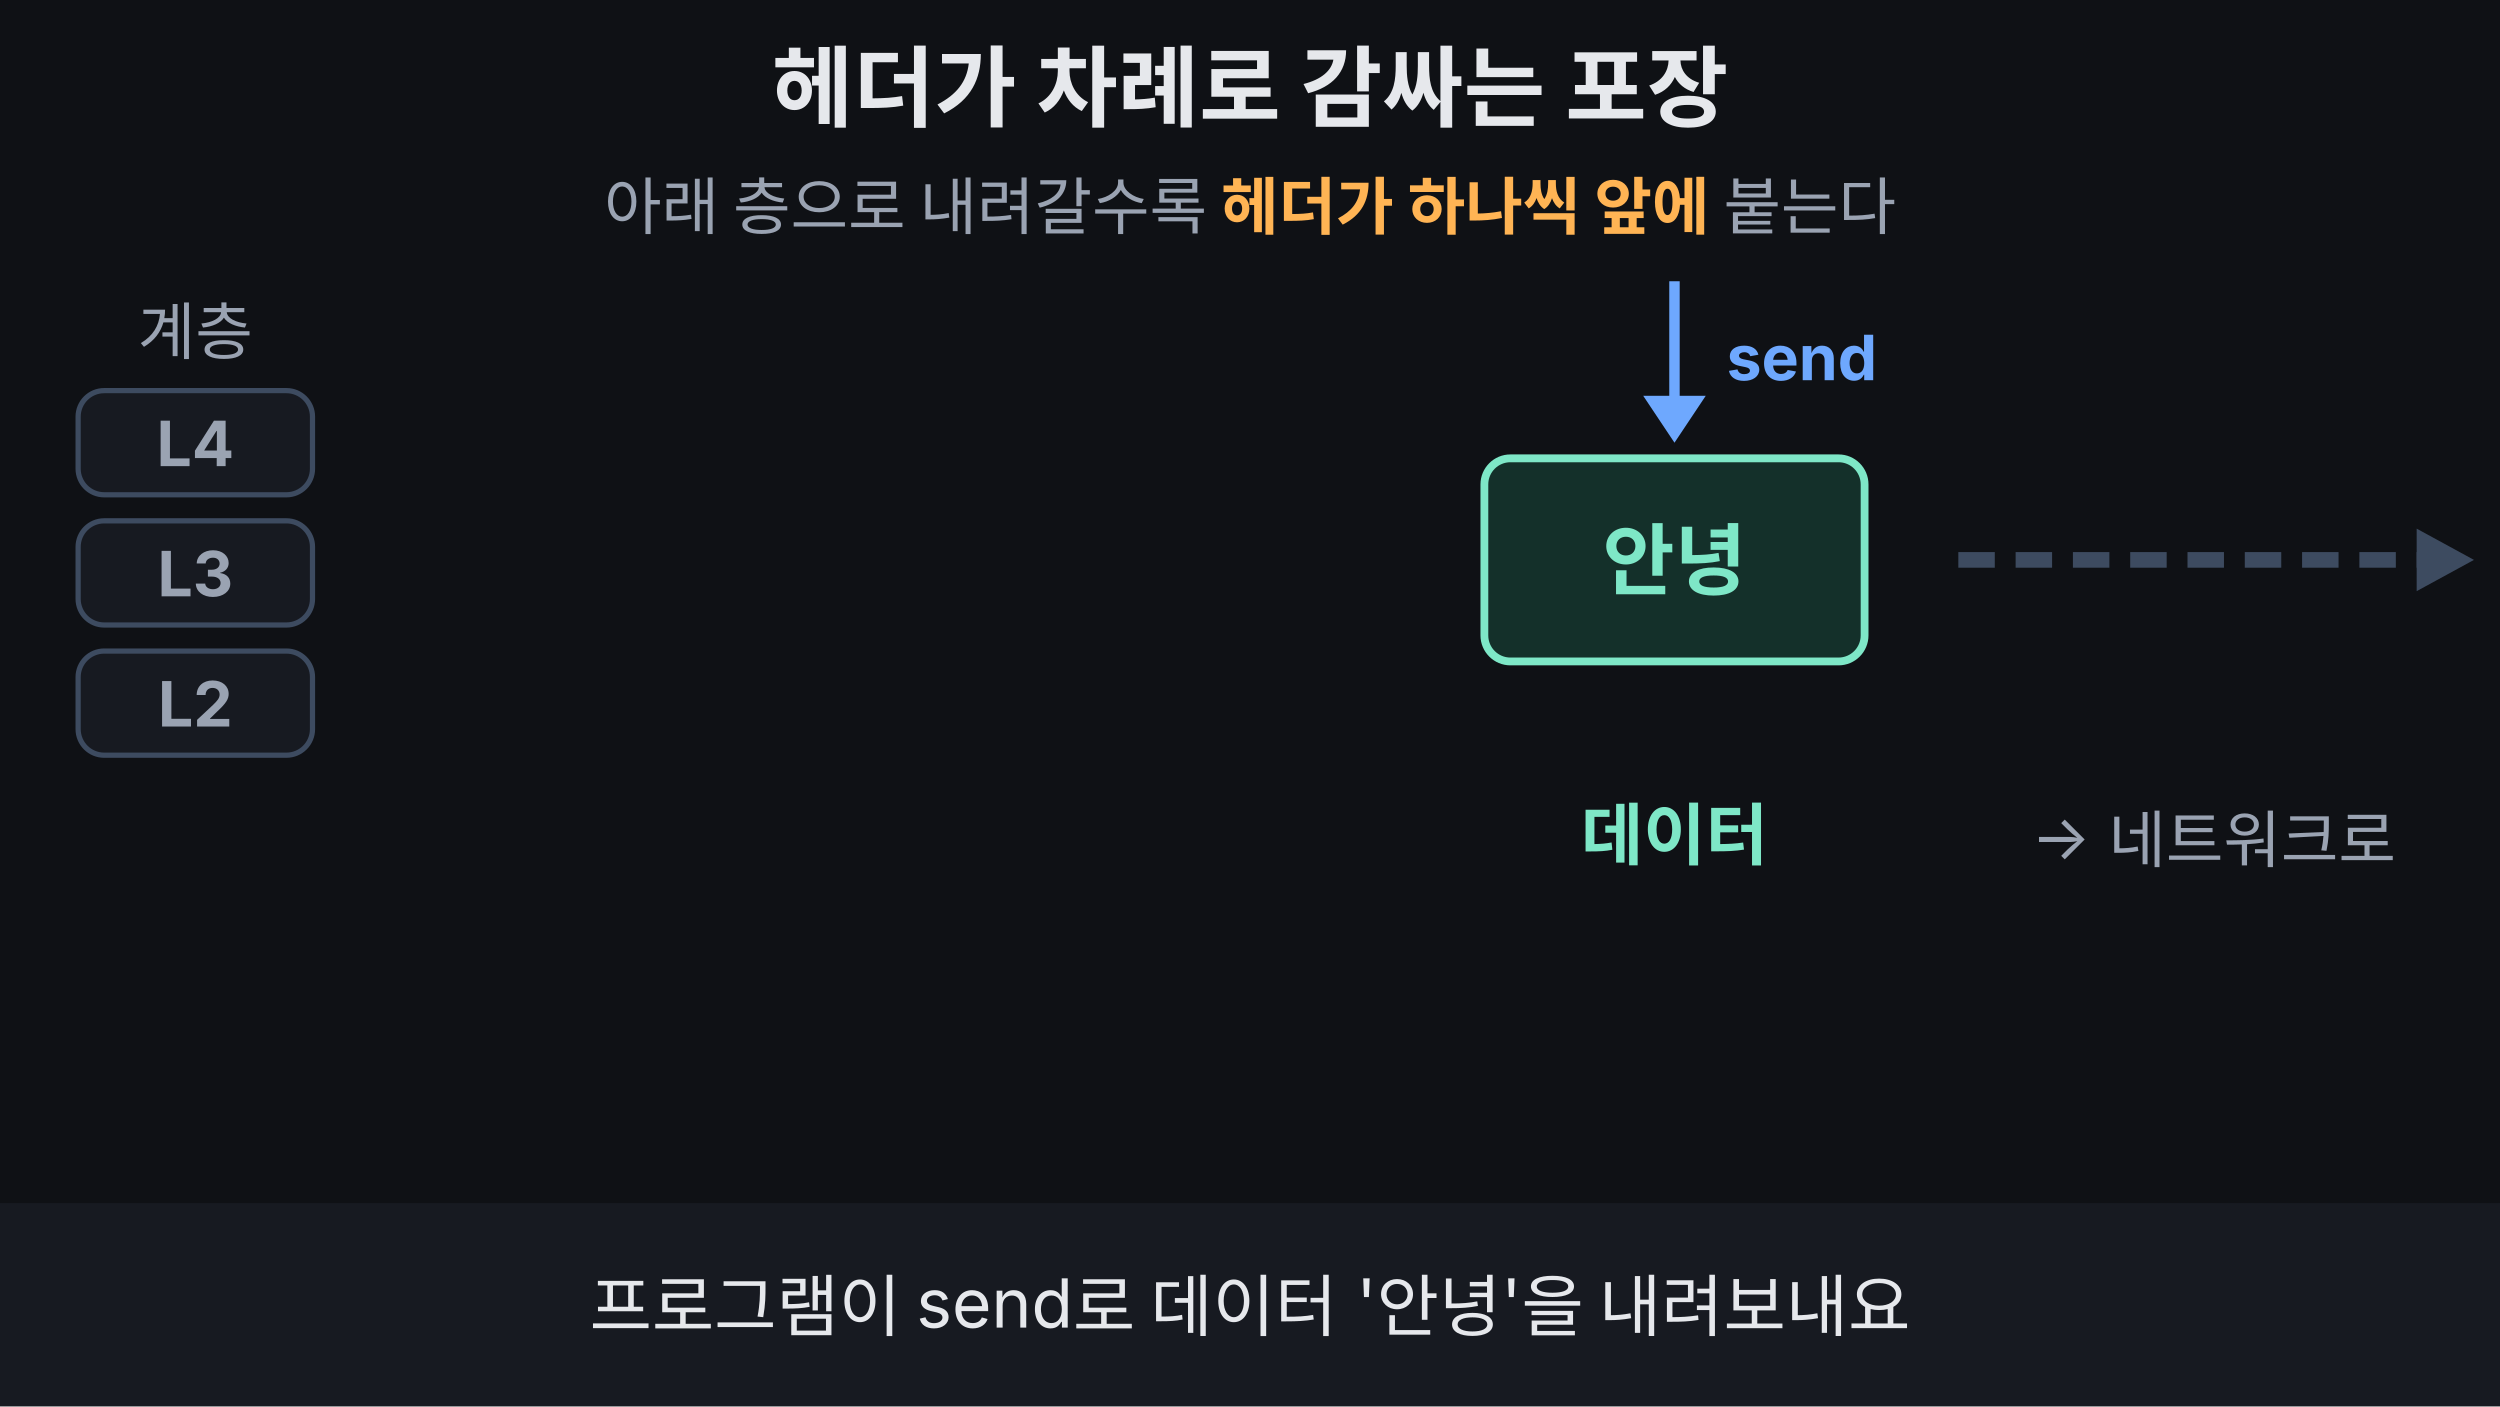
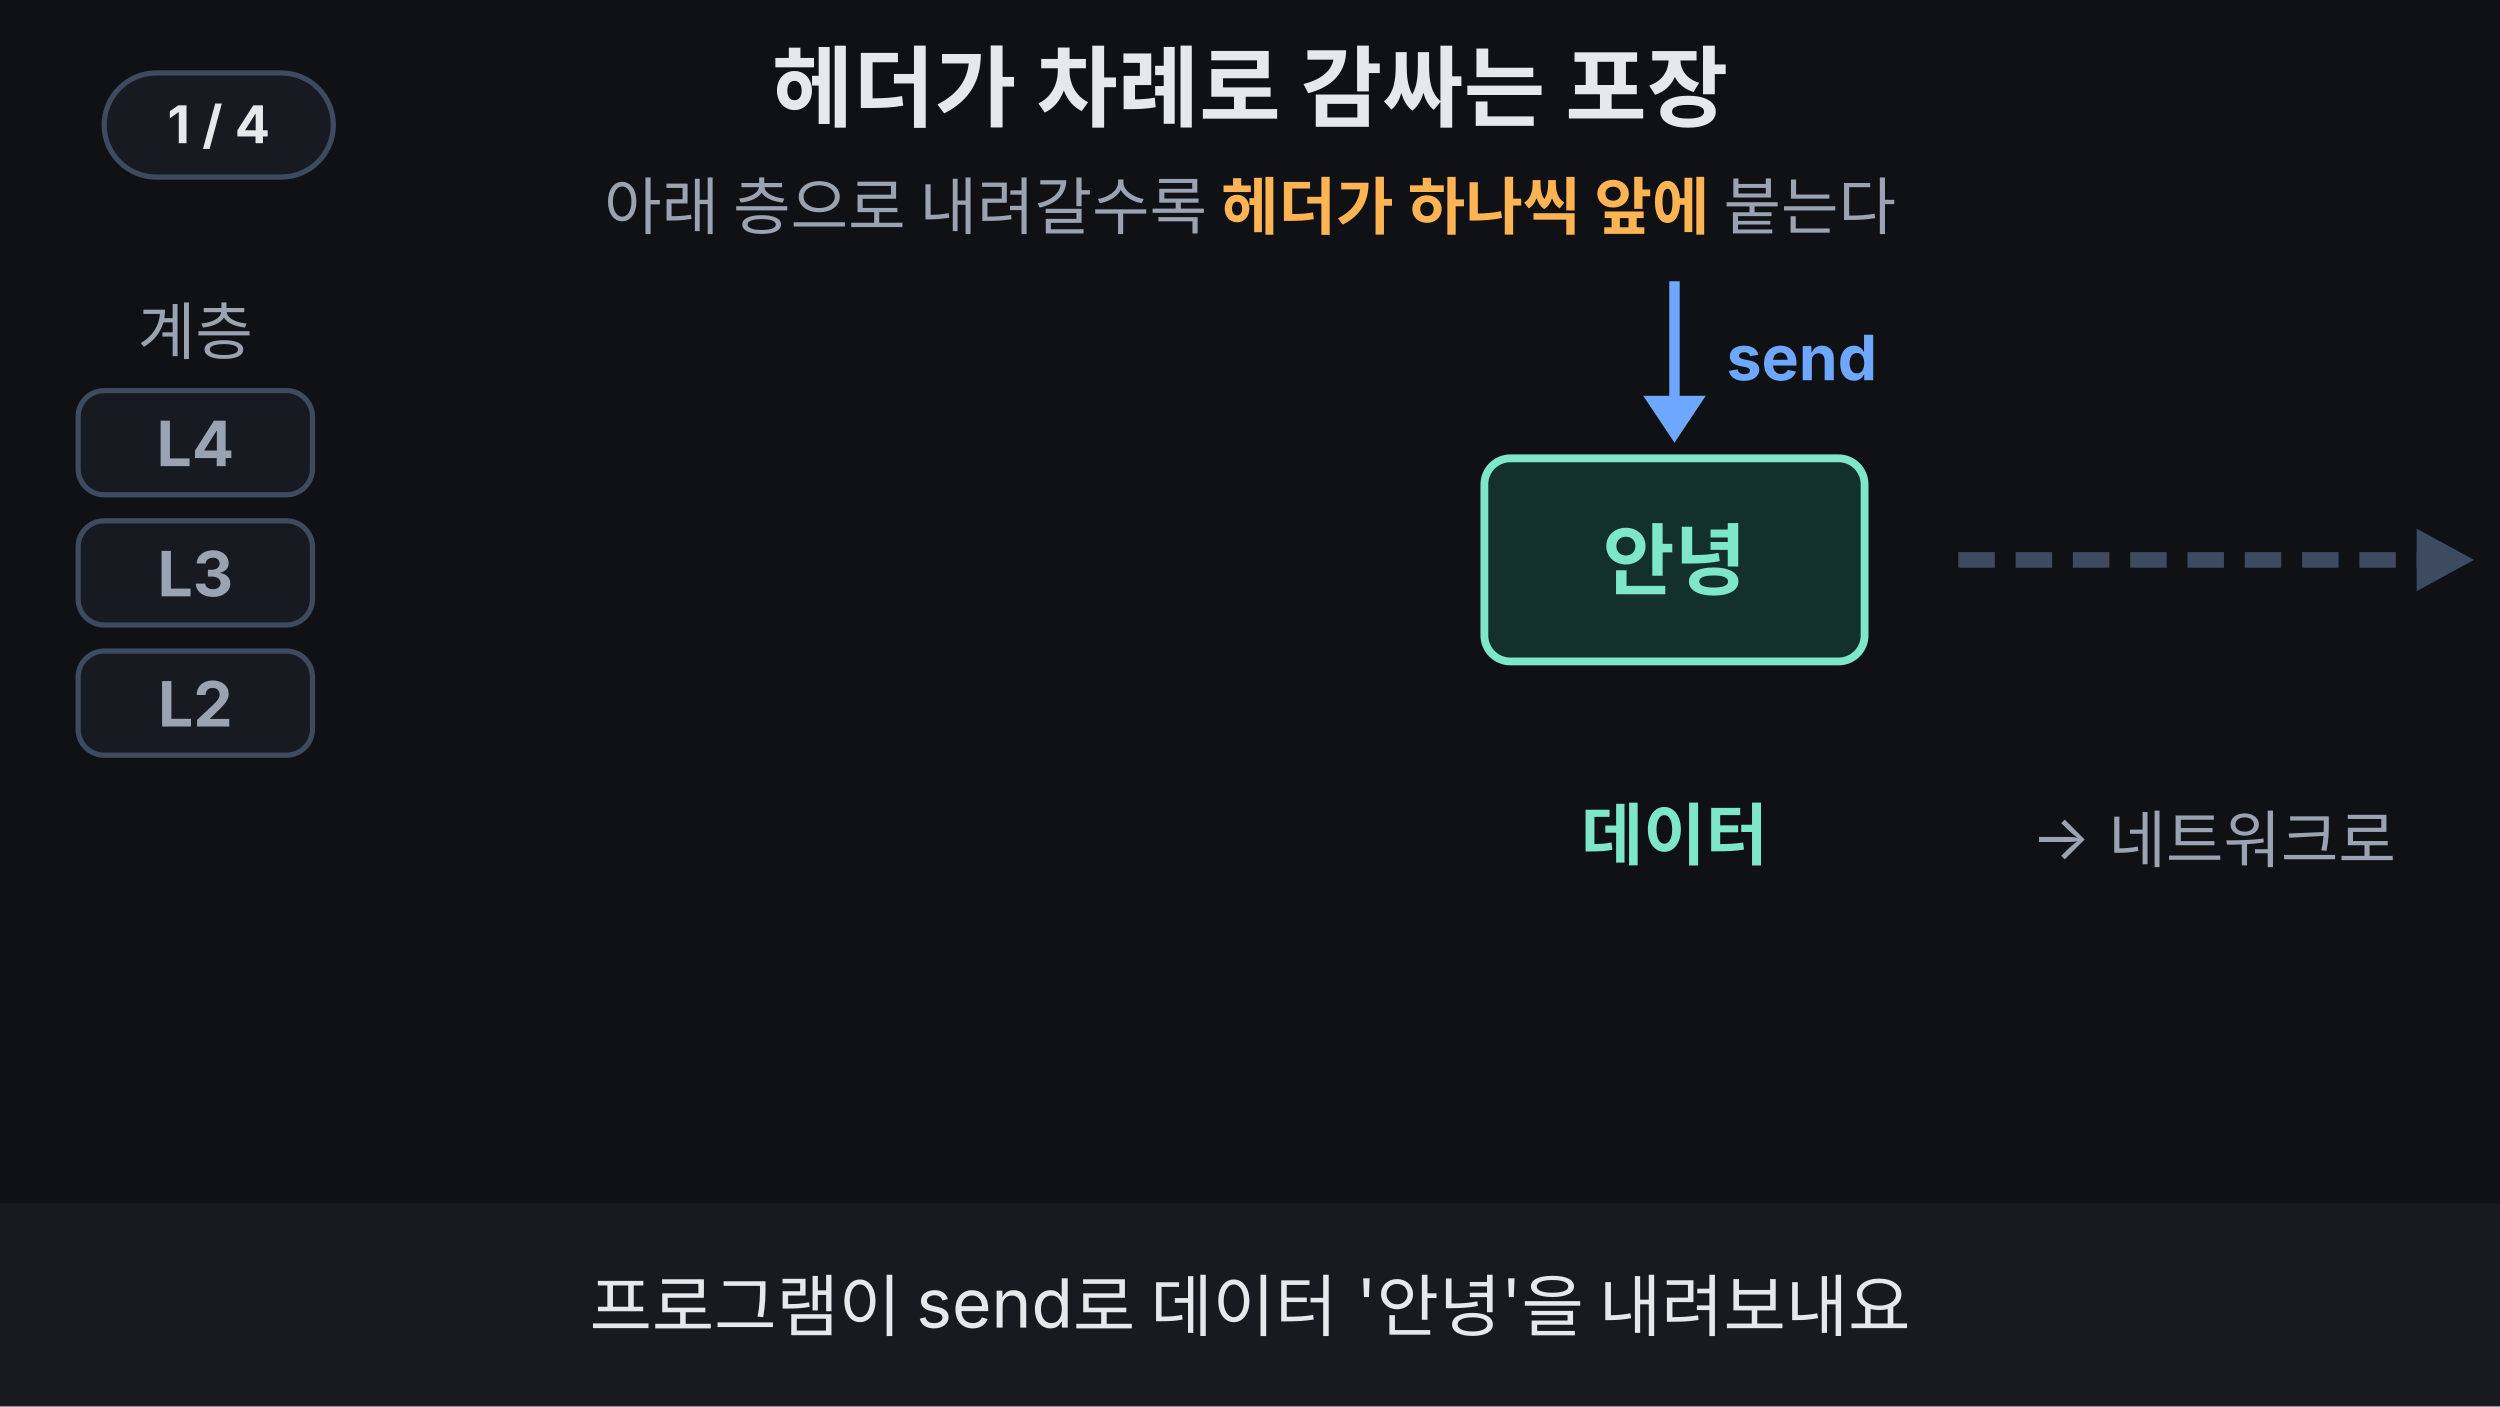
<svg xmlns="http://www.w3.org/2000/svg" viewBox="0 0 960 540" width="960" height="540" font-family="-apple-system,'Apple SD Gothic Neo','Segoe UI',sans-serif">
  <rect width="960" height="540" fill="#0f1115" />
  <text x="480" y="46" font-size="34" font-weight="700" fill="#e6e8ec" text-anchor="middle">헤더가 차례로 감싸는 포장</text>
  <text x="480" y="88" font-size="24" fill="#9aa3b2" text-anchor="middle">아래 층으로 내려갈수록 <tspan fill="#ffb454" font-weight="700">헤더가 하나씩 앞에</tspan> 붙는다</text>
  <text x="75" y="136" font-size="24" fill="#9aa3b2" text-anchor="middle">계층</text>
  <g font-size="24" font-weight="700" text-anchor="middle">
    <rect x="30" y="150" width="90" height="40" rx="10" fill="#171a21" stroke="#3d4b60" stroke-width="2" />
    <rect x="30" y="150" width="90" height="40" rx="10" fill="#7ee7c7" opacity="0">
-       <animate attributeName="opacity" values="0;0;1;1;0.25;0.25;0" keyTimes="0;0.2;0.23;0.35;0.38;0.95;1" dur="10s" repeatCount="indefinite" />
+       <animate attributeName="opacity" values="0;0;1;1;0.25;0.25;0" keyTimes="0;0.2;0.23;0.35;0.38;0.95;1" dur="14s" repeatCount="indefinite" />
    </rect>
    <text x="75" y="179" fill="#9aa3b2">L4
- <animate attributeName="fill" values="#9aa3b2;#9aa3b2;#0f1115;#0f1115;#7ee7c7;#7ee7c7;#9aa3b2" keyTimes="0;0.2;0.23;0.35;0.38;0.95;1" dur="10s" repeatCount="indefinite" />
+ <animate attributeName="fill" values="#9aa3b2;#9aa3b2;#0f1115;#0f1115;#7ee7c7;#7ee7c7;#9aa3b2" keyTimes="0;0.2;0.23;0.35;0.38;0.95;1" dur="14s" repeatCount="indefinite" />
    </text>
    <rect x="30" y="200" width="90" height="40" rx="10" fill="#171a21" stroke="#3d4b60" stroke-width="2" />
    <rect x="30" y="200" width="90" height="40" rx="10" fill="#7ee7c7" opacity="0">
-       <animate attributeName="opacity" values="0;0;1;1;0.25;0.25;0" keyTimes="0;0.35;0.38;0.5;0.53;0.95;1" dur="10s" repeatCount="indefinite" />
+       <animate attributeName="opacity" values="0;0;1;1;0.25;0.25;0" keyTimes="0;0.35;0.38;0.5;0.53;0.95;1" dur="14s" repeatCount="indefinite" />
    </rect>
    <text x="75" y="229" fill="#9aa3b2">L3
- <animate attributeName="fill" values="#9aa3b2;#9aa3b2;#0f1115;#0f1115;#7ee7c7;#7ee7c7;#9aa3b2" keyTimes="0;0.35;0.38;0.5;0.53;0.95;1" dur="10s" repeatCount="indefinite" />
+ <animate attributeName="fill" values="#9aa3b2;#9aa3b2;#0f1115;#0f1115;#7ee7c7;#7ee7c7;#9aa3b2" keyTimes="0;0.35;0.38;0.5;0.53;0.95;1" dur="14s" repeatCount="indefinite" />
    </text>
    <rect x="30" y="250" width="90" height="40" rx="10" fill="#171a21" stroke="#3d4b60" stroke-width="2" />
    <rect x="30" y="250" width="90" height="40" rx="10" fill="#7ee7c7" opacity="0">
-       <animate attributeName="opacity" values="0;0;1;1;0.25;0.25;0" keyTimes="0;0.5;0.53;0.8;0.83;0.95;1" dur="10s" repeatCount="indefinite" />
+       <animate attributeName="opacity" values="0;0;1;1;0.25;0.25;0" keyTimes="0;0.5;0.53;0.8;0.83;0.95;1" dur="14s" repeatCount="indefinite" />
    </rect>
    <text x="75" y="279" fill="#9aa3b2">L2
- <animate attributeName="fill" values="#9aa3b2;#9aa3b2;#0f1115;#0f1115;#7ee7c7;#7ee7c7;#9aa3b2" keyTimes="0;0.5;0.53;0.8;0.83;0.95;1" dur="10s" repeatCount="indefinite" />
+ <animate attributeName="fill" values="#9aa3b2;#9aa3b2;#0f1115;#0f1115;#7ee7c7;#7ee7c7;#9aa3b2" keyTimes="0;0.5;0.53;0.8;0.83;0.95;1" dur="14s" repeatCount="indefinite" />
    </text>
  </g>
  <g>
-     <animateTransform attributeName="transform" type="translate" values="0 -14;0 0;0 0;0 -14" keyTimes="0;0.08;0.95;1" dur="10s" repeatCount="indefinite" />
-     <animate attributeName="opacity" values="1;1;0;0;1" keyTimes="0;0.18;0.22;0.95;1" dur="10s" repeatCount="indefinite" />
+     <animateTransform attributeName="transform" type="translate" values="0 -14;0 0;0 0;0 -14" keyTimes="0;0.08;0.95;1" dur="14s" repeatCount="indefinite" />
+     <animate attributeName="opacity" values="1;1;0;0;1" keyTimes="0;0.18;0.22;0.95;1" dur="14s" repeatCount="indefinite" />
    <line x1="643" y1="108" x2="643" y2="156" stroke="#6ea8fe" stroke-width="4" />
    <path d="M631 152 L643 170 L655 152 Z" fill="#6ea8fe" />
    <text x="663" y="146" font-size="24" font-weight="700" fill="#6ea8fe">send</text>
  </g>
  <line x1="752" y1="215" x2="930" y2="215" stroke="#3d4b60" stroke-width="6" stroke-dasharray="14 8" />
  <path d="M928 203 L950 215 L928 227 Z" fill="#3d4b60" />
  <text x="850" y="330" font-size="24" fill="#9aa3b2" text-anchor="middle">→ 네트워크로</text>
  <g>
-     <animateTransform attributeName="transform" type="translate" values="0 0;0 0;420 0;420 0;0 0" keyTimes="0;0.82;0.93;0.97;1" dur="10s" repeatCount="indefinite" />
-     <animate attributeName="opacity" values="1;1;0;0;1" keyTimes="0;0.89;0.93;0.97;1" dur="10s" repeatCount="indefinite" />
+     <animateTransform attributeName="transform" type="translate" values="0 0;0 0;420 0;420 0;0 0" keyTimes="0;0.82;0.93;0.97;1" dur="14s" repeatCount="indefinite" />
+     <animate attributeName="opacity" values="1;1;0;0;1" keyTimes="0;0.89;0.93;0.97;1" dur="14s" repeatCount="indefinite" />
    <rect x="140" y="140" width="600" height="150" rx="12" fill="#171a21" stroke="#7ee7c7" stroke-width="4" opacity="0">
-       <animate attributeName="opacity" values="0;0;1;1;0;0" keyTimes="0;0.6;0.66;0.93;0.94;1" dur="10s" repeatCount="indefinite" />
+       <animate attributeName="opacity" values="0;0;1;1;0;0" keyTimes="0;0.6;0.66;0.93;0.94;1" dur="14s" repeatCount="indefinite" />
    </rect>
    <rect x="274" y="150" width="458" height="130" rx="10" fill="#141922" stroke="#6ea8fe" stroke-width="2" opacity="0">
-       <animate attributeName="opacity" values="0;0;1;1;0;0" keyTimes="0;0.41;0.45;0.93;0.94;1" dur="10s" repeatCount="indefinite" />
+       <animate attributeName="opacity" values="0;0;1;1;0;0" keyTimes="0;0.41;0.45;0.93;0.94;1" dur="14s" repeatCount="indefinite" />
    </rect>
    <rect x="454" y="160" width="270" height="110" rx="10" fill="#171a21" stroke="#6ea8fe" stroke-width="2" opacity="0">
-       <animate attributeName="opacity" values="0;0;1;1;0;0" keyTimes="0;0.26;0.3;0.93;0.94;1" dur="10s" repeatCount="indefinite" />
+       <animate attributeName="opacity" values="0;0;1;1;0;0" keyTimes="0;0.26;0.3;0.93;0.94;1" dur="14s" repeatCount="indefinite" />
    </rect>
    <g opacity="0">
-       <animateTransform attributeName="transform" type="translate" values="-70 0;-70 0;0 0;0 0;-70 0" keyTimes="0;0.5;0.56;0.93;1" dur="10s" repeatCount="indefinite" />
-       <animate attributeName="opacity" values="0;0;1;1;0;0" keyTimes="0;0.5;0.55;0.93;0.94;1" dur="10s" repeatCount="indefinite" />
+       <animateTransform attributeName="transform" type="translate" values="-70 0;-70 0;0 0;0 0;-70 0" keyTimes="0;0.5;0.56;0.93;1" dur="14s" repeatCount="indefinite" />
+       <animate attributeName="opacity" values="0;0;1;1;0;0" keyTimes="0;0.5;0.55;0.93;0.94;1" dur="14s" repeatCount="indefinite" />
      <rect x="148" y="148" width="118" height="134" rx="8" fill="#2a2418" stroke="#ffb454" stroke-width="2" />
      <text x="207" y="207" font-size="24" font-weight="700" fill="#ffb454" text-anchor="middle">Ethernet</text>
      <text x="207" y="239" font-size="24" fill="#e6e8ec" text-anchor="middle">헤더</text>
    </g>
    <g opacity="0">
-       <animateTransform attributeName="transform" type="translate" values="-70 0;-70 0;0 0;0 0;-70 0" keyTimes="0;0.35;0.41;0.93;1" dur="10s" repeatCount="indefinite" />
-       <animate attributeName="opacity" values="0;0;1;1;0;0" keyTimes="0;0.35;0.4;0.93;0.94;1" dur="10s" repeatCount="indefinite" />
+       <animateTransform attributeName="transform" type="translate" values="-70 0;-70 0;0 0;0 0;-70 0" keyTimes="0;0.35;0.41;0.93;1" dur="14s" repeatCount="indefinite" />
+       <animate attributeName="opacity" values="0;0;1;1;0;0" keyTimes="0;0.35;0.4;0.93;0.94;1" dur="14s" repeatCount="indefinite" />
      <rect x="282" y="158" width="164" height="114" rx="8" fill="#2a2418" stroke="#ffb454" stroke-width="2" />
      <text x="364" y="188" font-size="24" font-weight="700" fill="#ffb454" text-anchor="middle">IP 헤더</text>
      <text x="364" y="220" font-size="24" fill="#9aa3b2" text-anchor="middle">받는 곳</text>
      <text x="364" y="252" font-size="24" fill="#6ea8fe" text-anchor="middle">203.0.113.5</text>
    </g>
    <g opacity="0">
-       <animateTransform attributeName="transform" type="translate" values="-70 0;-70 0;0 0;0 0;-70 0" keyTimes="0;0.2;0.26;0.93;1" dur="10s" repeatCount="indefinite" />
-       <animate attributeName="opacity" values="0;0;1;1;0;0" keyTimes="0;0.2;0.25;0.93;0.94;1" dur="10s" repeatCount="indefinite" />
+       <animateTransform attributeName="transform" type="translate" values="-70 0;-70 0;0 0;0 0;-70 0" keyTimes="0;0.2;0.26;0.93;1" dur="14s" repeatCount="indefinite" />
+       <animate attributeName="opacity" values="0;0;1;1;0;0" keyTimes="0;0.2;0.25;0.93;0.94;1" dur="14s" repeatCount="indefinite" />
      <rect x="462" y="168" width="100" height="94" rx="8" fill="#2a2418" stroke="#ffb454" stroke-width="2" />
      <text x="512" y="207" font-size="24" font-weight="700" fill="#ffb454" text-anchor="middle">TCP</text>
      <text x="512" y="239" font-size="24" fill="#e6e8ec" text-anchor="middle">헤더</text>
    </g>
    <rect x="570" y="176" width="146" height="78" rx="10" fill="#14302a" stroke="#7ee7c7" stroke-width="3" />
    <text x="643" y="226" font-size="30" font-weight="700" fill="#7ee7c7" text-anchor="middle">안녕</text>
  </g>
  <g font-size="26" font-weight="700" text-anchor="middle">
    <text x="643" y="330" fill="#7ee7c7">데이터
- <animate attributeName="opacity" values="1;1;0;0;1" keyTimes="0;0.21;0.24;0.97;1" dur="10s" repeatCount="indefinite" />
+ <animate attributeName="opacity" values="1;1;0;0;1" keyTimes="0;0.21;0.24;0.97;1" dur="14s" repeatCount="indefinite" />
    </text>
    <text x="589" y="330" fill="#e6e8ec" opacity="0">TCP 세그먼트
- <animate attributeName="opacity" values="0;0;1;1;0;0" keyTimes="0;0.27;0.3;0.41;0.43;1" dur="10s" repeatCount="indefinite" />
+ <animate attributeName="opacity" values="0;0;1;1;0;0" keyTimes="0;0.27;0.3;0.41;0.43;1" dur="14s" repeatCount="indefinite" />
    </text>
    <text x="503" y="330" fill="#e6e8ec" opacity="0">IP 패킷
- <animate attributeName="opacity" values="0;0;1;1;0;0" keyTimes="0;0.42;0.45;0.56;0.58;1" dur="10s" repeatCount="indefinite" />
+ <animate attributeName="opacity" values="0;0;1;1;0;0" keyTimes="0;0.42;0.45;0.56;0.58;1" dur="14s" repeatCount="indefinite" />
    </text>
    <text x="440" y="330" fill="#7ee7c7" opacity="0">Ethernet 프레임
- <animate attributeName="opacity" values="0;0;1;1;0;0" keyTimes="0;0.57;0.6;0.82;0.85;1" dur="10s" repeatCount="indefinite" />
+ <animate attributeName="opacity" values="0;0;1;1;0;0" keyTimes="0;0.57;0.6;0.82;0.85;1" dur="14s" repeatCount="indefinite" />
    </text>
  </g>
  <text x="440" y="400" font-size="34" font-weight="700" fill="#7ee7c7" text-anchor="middle" opacity="0">가장 바깥은 Ethernet 프레임
- <animate attributeName="opacity" values="0;0;1;1;0" keyTimes="0;0.84;0.88;0.97;1" dur="10s" repeatCount="indefinite" />
+ <animate attributeName="opacity" values="0;0;1;1;0" keyTimes="0;0.84;0.88;0.97;1" dur="14s" repeatCount="indefinite" />
  </text>
  <rect x="0" y="462" width="960" height="78" fill="#171a21" />
  <g font-size="26" fill="#e6e8ec" text-anchor="middle">
    <text x="480" y="511">프로그램이 send로 데이터 '안녕'을 내려보내요
- <animate attributeName="opacity" values="1;1;0;0;1;1" keyTimes="0;0.19;0.21;0.95;0.97;1" dur="10s" repeatCount="indefinite" />
+ <animate attributeName="opacity" values="1;1;0;0;1;1" keyTimes="0;0.19;0.21;0.95;0.97;1" dur="14s" repeatCount="indefinite" />
    </text>
    <text x="480" y="511" opacity="0">TCP 헤더가 붙으면 세그먼트, IP 헤더까지 붙으면 패킷
- <animate attributeName="opacity" values="0;0;1;1;0;0" keyTimes="0;0.19;0.21;0.49;0.51;1" dur="10s" repeatCount="indefinite" />
+ <animate attributeName="opacity" values="0;0;1;1;0;0" keyTimes="0;0.19;0.21;0.49;0.51;1" dur="14s" repeatCount="indefinite" />
    </text>
    <text x="480" y="511" opacity="0">Ethernet 헤더까지 붙어 전체가 프레임이 돼요
- <animate attributeName="opacity" values="0;0;1;1;0;0" keyTimes="0;0.49;0.51;0.8;0.82;1" dur="10s" repeatCount="indefinite" />
+ <animate attributeName="opacity" values="0;0;1;1;0;0" keyTimes="0;0.49;0.51;0.8;0.82;1" dur="14s" repeatCount="indefinite" />
    </text>
    <text x="480" y="511" opacity="0">겹겹이 싼 프레임 모양 그대로 선로로 나가요
- <animate attributeName="opacity" values="0;0;1;1;0;0" keyTimes="0;0.8;0.82;0.95;0.97;1" dur="10s" repeatCount="indefinite" />
+ <animate attributeName="opacity" values="0;0;1;1;0;0" keyTimes="0;0.8;0.82;0.95;0.97;1" dur="14s" repeatCount="indefinite" />
+     </text>
+   </g>
+   <g aria-label="재생 단계">
+     <rect x="40" y="28" width="88" height="40" rx="20" fill="#171a21" stroke="#3d4b60" stroke-width="2" />
+     <text x="84" y="55" text-anchor="middle" font-size="20" font-weight="700" fill="#e6e8ec" opacity="1">1 / 4<animate attributeName="opacity" values="1;1;0;0" keyTimes="0;0.19;0.2;1" calcMode="discrete" dur="14s" repeatCount="indefinite" />
+     </text>
+     <text x="84" y="55" text-anchor="middle" font-size="20" font-weight="700" fill="#e6e8ec" opacity="0">2 / 4<animate attributeName="opacity" values="0;0;1;1;0;0" keyTimes="0;0.19;0.2;0.49;0.5;1" calcMode="discrete" dur="14s" repeatCount="indefinite" />
+     </text>
+     <text x="84" y="55" text-anchor="middle" font-size="20" font-weight="700" fill="#e6e8ec" opacity="0">3 / 4<animate attributeName="opacity" values="0;0;1;1;0;0" keyTimes="0;0.49;0.5;0.8;0.81;1" calcMode="discrete" dur="14s" repeatCount="indefinite" />
+     </text>
+     <text x="84" y="55" text-anchor="middle" font-size="20" font-weight="700" fill="#e6e8ec" opacity="0">4 / 4<animate attributeName="opacity" values="0;0;1;1" keyTimes="0;0.8;0.81;1" calcMode="discrete" dur="14s" repeatCount="indefinite" />
    </text>
  </g>
</svg>
